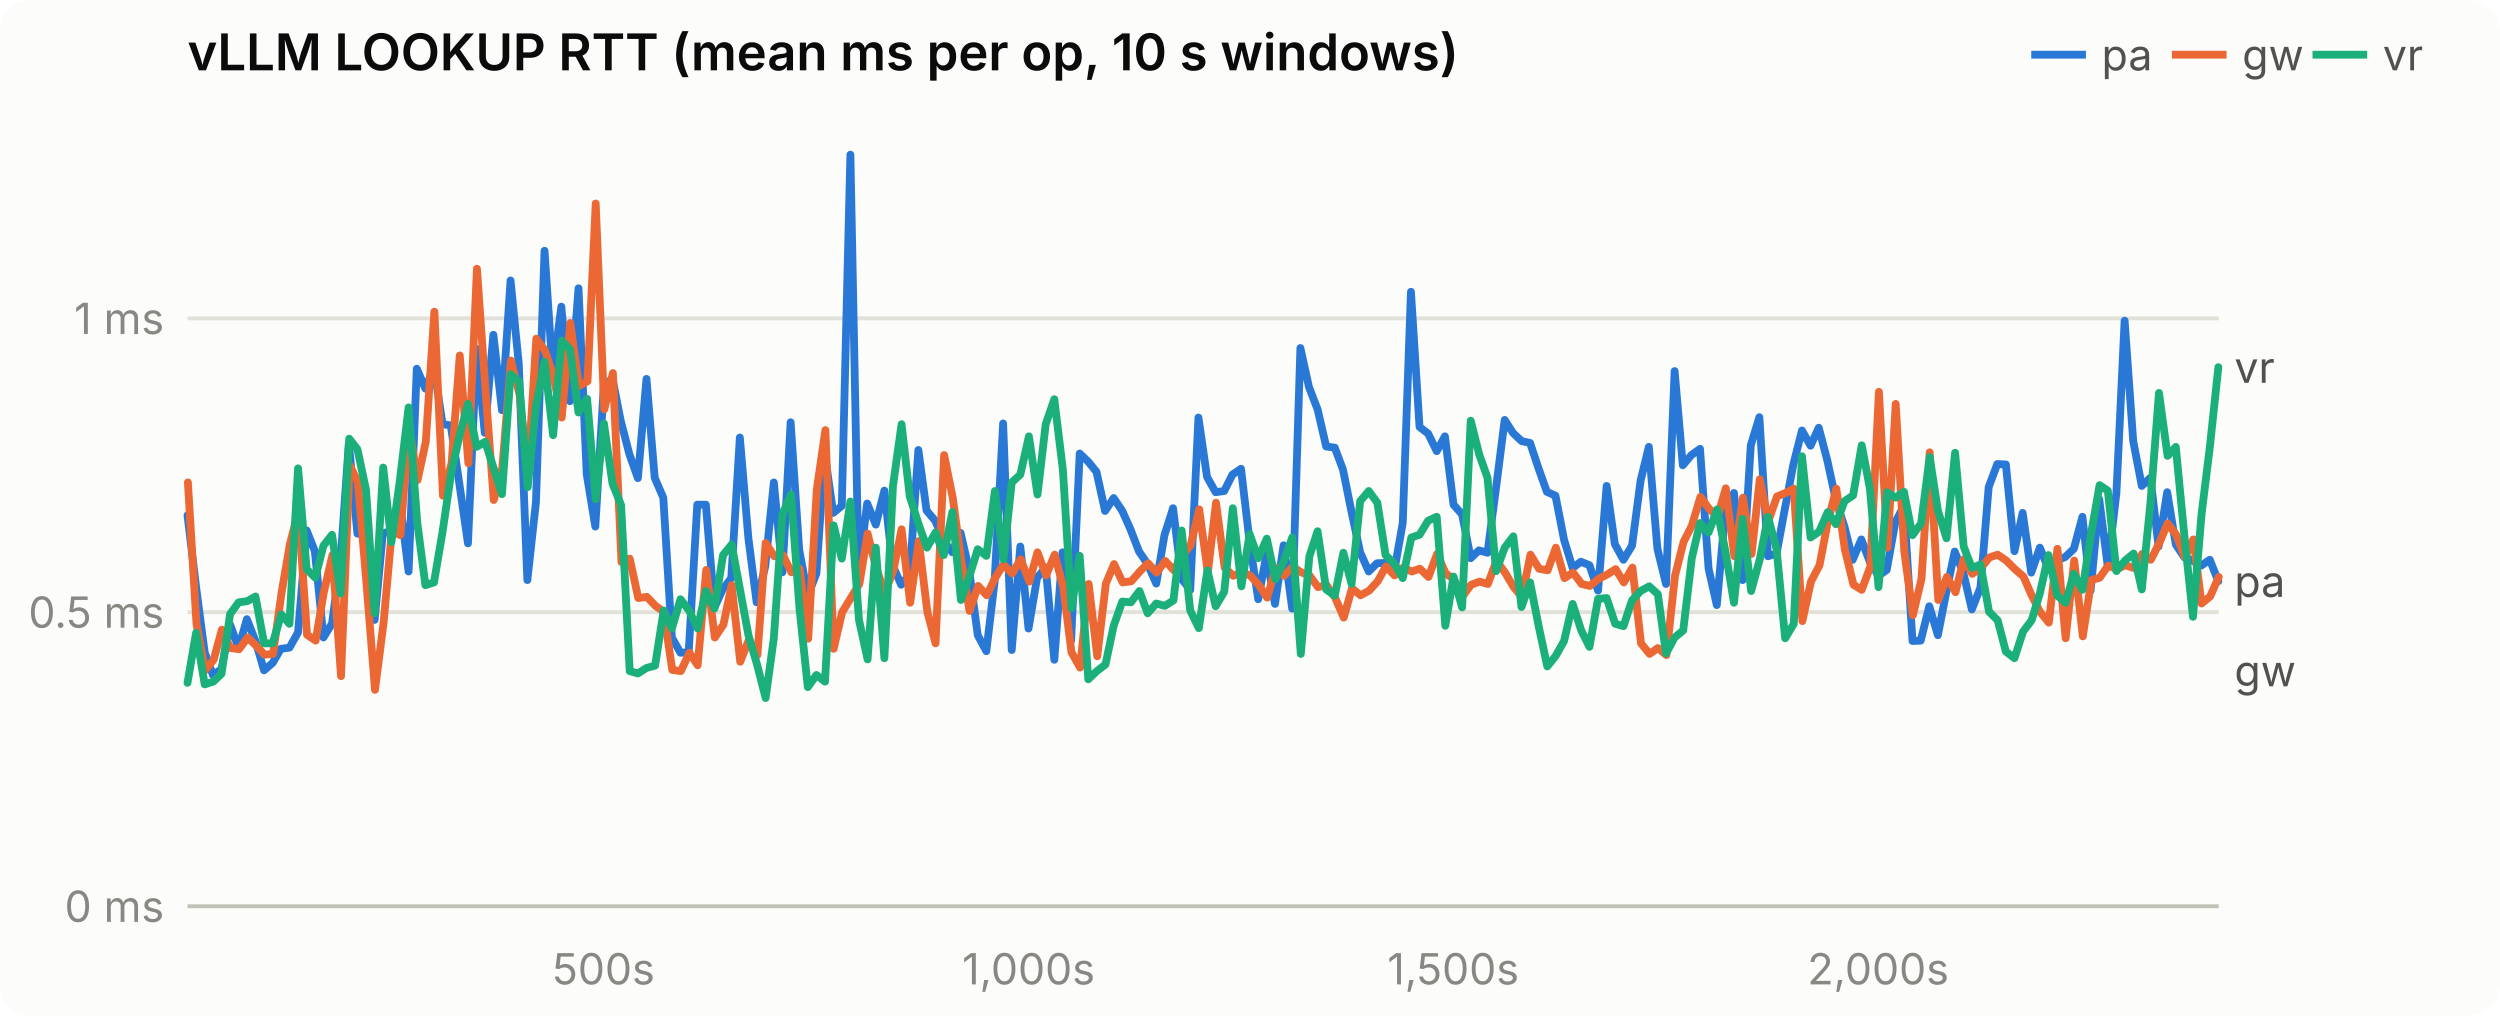
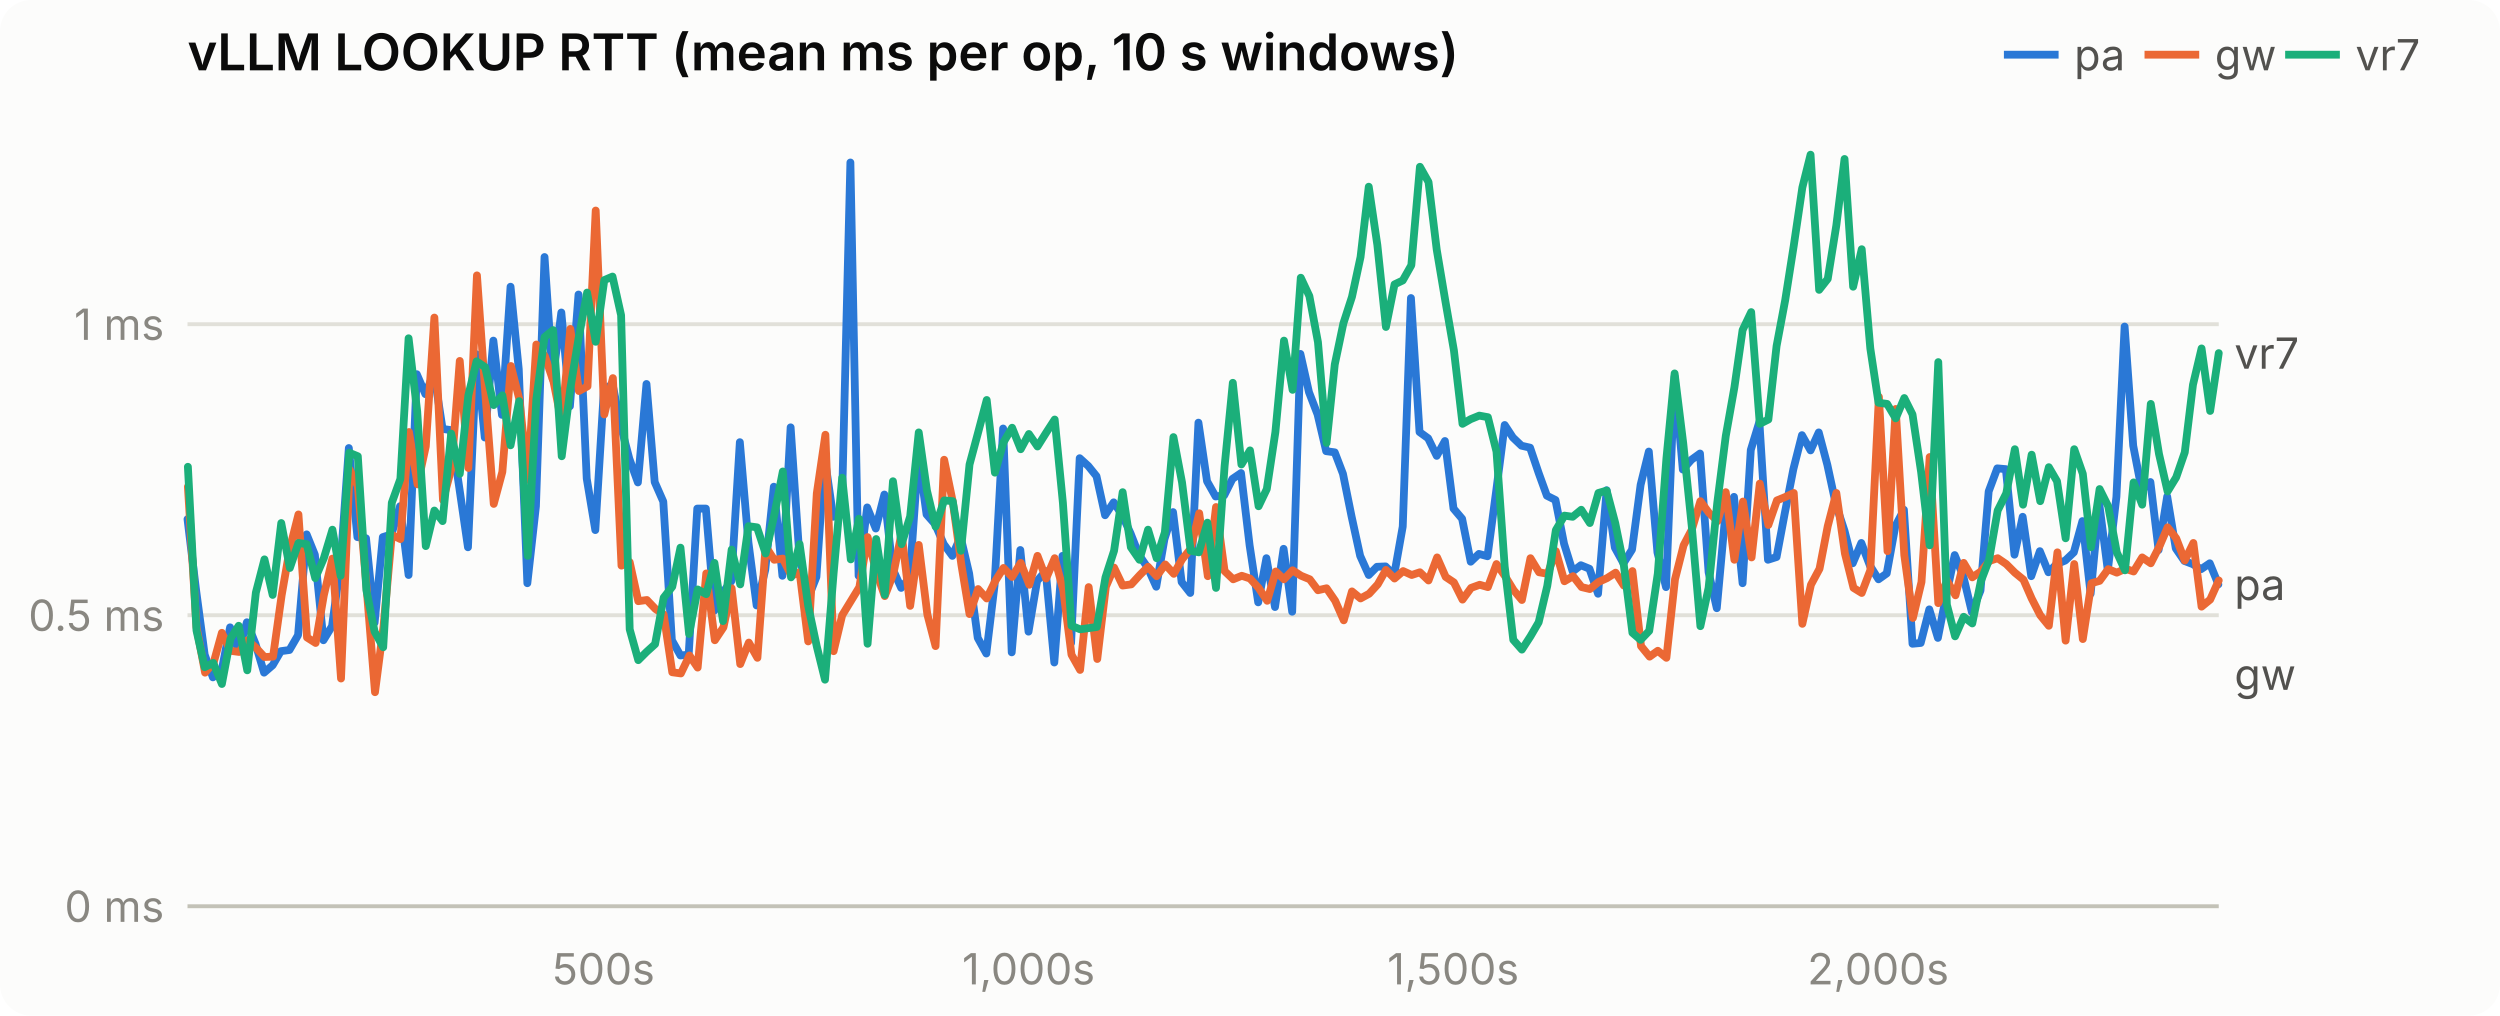
<svg xmlns="http://www.w3.org/2000/svg" viewBox="0 0 640 260" width="640" height="260" font-family="system-ui, -apple-system, Segoe UI, sans-serif" role="img" aria-label="vLLM LOOKUP RTT (mean ms per op, 10 s windows)">
  <rect width="640" height="260" rx="8" fill="#fcfcfb" />
  <text x="48" y="18" font-size="13" font-weight="600" fill="#0b0b0b">vLLM LOOKUP RTT (mean ms per op, 10 s windows)</text>
-   <line x1="592" x2="606" y1="14" y2="14" stroke="#1baf7a" stroke-width="2" />
-   <text x="610" y="18" font-size="11" fill="#52514e">vr</text>
-   <line x1="556" x2="570" y1="14" y2="14" stroke="#eb6834" stroke-width="2" />
-   <text x="574" y="18" font-size="11" fill="#52514e">gw</text>
-   <line x1="520" x2="534" y1="14" y2="14" stroke="#2a78d6" stroke-width="2" />
-   <text x="538" y="18" font-size="11" fill="#52514e">pa</text>
+   <line x1="585" x2="599" y1="14" y2="14" stroke="#1baf7a" stroke-width="2" />
+   <text x="603" y="18" font-size="11" fill="#52514e">vr7</text>
+   <line x1="549" x2="563" y1="14" y2="14" stroke="#eb6834" stroke-width="2" />
+   <text x="567" y="18" font-size="11" fill="#52514e">gw</text>
+   <line x1="513" x2="527" y1="14" y2="14" stroke="#2a78d6" stroke-width="2" />
+   <text x="531" y="18" font-size="11" fill="#52514e">pa</text>
  <line x1="48" x2="568" y1="232.0" y2="232.0" stroke="#c3c2b7" stroke-width="1" />
  <text x="42" y="236.0" text-anchor="end" font-size="11" fill="#898781">0 ms</text>
-   <line x1="48" x2="568" y1="156.7" y2="156.7" stroke="#e1e0d9" stroke-width="1" />
-   <text x="42" y="160.7" text-anchor="end" font-size="11" fill="#898781">0.5 ms</text>
-   <line x1="48" x2="568" y1="81.5" y2="81.5" stroke="#e1e0d9" stroke-width="1" />
-   <text x="42" y="85.5" text-anchor="end" font-size="11" fill="#898781">1 ms</text>
+   <line x1="48" x2="568" y1="157.5" y2="157.5" stroke="#e1e0d9" stroke-width="1" />
+   <text x="42" y="161.5" text-anchor="end" font-size="11" fill="#898781">0.5 ms</text>
+   <line x1="48" x2="568" y1="83.0" y2="83.0" stroke="#e1e0d9" stroke-width="1" />
+   <text x="42" y="87.0" text-anchor="end" font-size="11" fill="#898781">1 ms</text>
  <text x="154.5" y="252" text-anchor="middle" font-size="11" fill="#898781">500s</text>
  <text x="263.3" y="252" text-anchor="middle" font-size="11" fill="#898781">1,000s</text>
  <text x="372.0" y="252" text-anchor="middle" font-size="11" fill="#898781">1,500s</text>
  <text x="480.8" y="252" text-anchor="middle" font-size="11" fill="#898781">2,000s</text>
-   <path d="M48.0,131.9L50.2,150.3L52.4,167.0L54.5,172.8L56.7,171.3L58.9,159.9L61.1,165.9L63.2,158.5L65.4,164.1L67.6,171.6L69.8,169.7L71.9,166.1L74.1,165.8L76.3,161.9L78.5,135.8L80.6,141.1L82.8,163.2L85.0,159.6L87.2,143.2L89.3,113.5L91.5,136.6L93.7,136.9L95.9,158.7L98.0,136.6L100.2,135.8L102.4,128.6L104.6,146.3L106.7,94.4L108.9,99.5L111.1,94.0L113.3,108.6L115.4,108.9L117.6,123.9L119.8,139.1L122.0,89.3L124.1,110.8L126.3,85.7L128.5,105.0L130.7,71.8L132.8,93.1L135.0,148.5L137.2,128.6L139.4,64.2L141.5,95.6L143.7,78.5L145.9,102.7L148.1,73.8L150.2,121.4L152.4,134.8L154.6,98.5L156.8,97.0L158.9,107.7L161.1,116.2L163.3,122.4L165.5,97.0L167.6,122.3L169.8,127.4L172.0,163.2L174.2,167.1L176.3,167.0L178.5,129.2L180.7,129.2L182.9,155.5L185.0,150.9L187.2,148.0L189.4,112.0L191.6,137.9L193.7,154.2L195.9,145.0L198.1,123.5L200.3,146.5L202.4,108.1L204.6,140.8L206.8,152.5L209.0,146.8L211.1,115.9L213.3,131.3L215.5,129.5L217.7,39.6L219.8,146.5L222.0,128.9L224.2,134.3L226.4,125.6L228.5,144.7L230.7,149.7L232.9,146.9L235.1,115.2L237.2,130.7L239.4,133.3L241.6,138.4L243.8,141.4L245.9,136.4L248.1,145.9L250.3,162.6L252.5,166.7L254.6,149.1L256.8,108.4L259.0,166.4L261.2,139.9L263.3,160.9L265.5,147.9L267.7,145.3L269.9,168.9L272.0,141.4L274.2,164.0L276.4,116.1L278.6,118.2L280.7,120.8L282.9,130.8L285.1,127.5L287.3,130.8L289.4,135.5L291.6,141.2L293.8,144.4L296.0,149.4L298.1,137.0L300.3,130.1L302.5,148.2L304.7,151.0L306.8,106.9L309.0,122.1L311.2,126.0L313.4,125.7L315.5,121.5L317.7,120.0L319.9,138.7L322.1,153.4L324.2,142.0L326.4,154.6L328.6,139.6L330.8,155.8L332.9,89.1L335.1,99.1L337.3,104.8L339.5,114.3L341.7,114.6L343.8,120.2L346.0,131.1L348.2,141.4L350.4,146.3L352.5,144.2L354.7,144.1L356.9,146.3L359.1,133.9L361.2,74.7L363.4,109.3L365.6,111.0L367.8,115.5L369.9,111.7L372.1,129.2L374.3,131.7L376.5,142.9L378.6,140.9L380.8,141.5L383.0,124.8L385.2,107.5L387.3,110.8L389.5,112.9L391.7,113.4L393.9,120.0L396.0,125.9L398.2,126.9L400.4,138.2L402.6,145.4L404.7,143.8L406.9,144.7L409.1,151.2L411.3,124.4L413.4,139.3L415.6,143.3L417.8,139.7L420.0,123.0L422.1,114.4L424.3,140.5L426.5,149.5L428.7,95.0L430.8,119.1L433.0,116.5L435.2,114.9L437.4,145.6L439.5,154.9L441.7,130.5L443.9,126.2L446.1,148.5L448.2,114.0L450.4,106.8L452.6,142.4L454.8,141.7L456.9,130.4L459.1,118.9L461.3,110.2L463.5,114.1L465.6,109.5L467.8,117.9L470.0,128.1L472.2,134.9L474.3,143.3L476.5,138.1L478.7,143.9L480.9,147.4L483.0,145.9L485.2,133.7L487.4,129.5L489.6,164.1L491.7,164.0L493.9,155.2L496.1,162.6L498.3,151.3L500.4,141.2L502.6,146.6L504.8,156.0L507.0,150.4L509.1,124.7L511.3,118.8L513.5,118.9L515.7,141.1L517.8,131.3L520.0,146.6L522.2,140.2L524.4,145.6L526.5,143.5L528.7,142.6L530.9,140.5L533.1,132.3L535.2,151.2L537.4,127.8L539.6,145.1L541.8,126.2L543.9,82.1L546.1,112.9L548.3,124.4L550.5,122.3L552.6,139.9L554.8,126.0L557.0,139.4L559.2,142.7L561.3,143.5L563.5,144.8L565.7,143.3L567.9,148.8" fill="none" stroke="#2a78d6" stroke-width="2" stroke-linejoin="round" stroke-linecap="round" />
-   <text x="572" y="152.8" font-size="11" fill="#52514e">pa</text>
-   <path d="M48.1,123.5L50.3,159.7L52.5,171.6L54.7,168.9L56.8,161.2L59.0,165.9L61.2,166.2L63.4,163.2L65.5,165.2L67.7,167.6L69.9,167.4L72.1,151.6L74.2,139.4L76.4,130.7L78.6,162.5L80.8,164.0L82.9,151.6L85.1,142.1L87.3,173.1L89.5,119.1L91.6,123.3L93.8,149.1L96.0,176.6L98.2,159.4L100.3,136.0L102.5,137.0L104.7,109.3L106.9,122.9L109.0,113.1L111.2,79.8L113.4,126.9L115.6,118.6L117.7,91.0L119.9,118.6L122.1,68.8L124.3,100.1L126.4,128.0L128.6,119.7L130.8,92.3L133.0,101.0L135.1,121.7L137.3,86.7L139.5,89.7L141.7,96.4L143.8,106.9L146.0,82.7L148.2,98.8L150.4,97.6L152.5,52.1L154.7,104.8L156.9,95.5L159.1,143.9L161.2,143.0L163.4,153.1L165.6,152.8L167.8,155.1L169.9,156.6L172.1,171.5L174.3,171.8L176.5,167.1L178.6,170.3L180.8,145.9L183.0,163.2L185.2,159.9L187.3,149.8L189.5,169.4L191.7,163.8L193.9,167.7L196.0,139.0L198.2,142.4L200.4,142.1L202.6,146.5L204.7,145.6L206.9,163.5L209.1,125.3L211.3,110.1L213.4,166.1L215.6,156.7L217.8,153.1L220.0,149.5L222.1,136.6L224.3,145.4L226.5,151.8L228.7,146.0L230.8,135.5L233.0,154.3L235.2,138.5L237.4,156.6L239.5,164.7L241.7,116.5L243.9,127.4L246.1,143.6L248.2,156.4L250.4,150.0L252.6,152.4L254.8,147.9L256.9,144.5L259.1,146.8L261.3,143.2L263.5,148.9L265.6,141.4L267.8,147.3L270.0,142.0L272.2,150.3L274.3,167.0L276.5,170.9L278.7,149.5L280.9,168.0L283.1,149.4L285.2,144.4L287.4,149.1L289.6,148.8L291.8,146.3L293.9,144.2L296.1,146.6L298.3,143.6L300.5,146.0L302.6,142.3L304.8,139.6L307.0,130.4L309.2,146.6L311.3,128.7L313.5,145.3L315.7,147.4L317.9,146.5L320.0,147.3L322.2,149.7L324.4,153.0L326.6,145.4L328.7,147.4L330.9,145.1L333.1,146.5L335.3,147.4L337.4,150.3L339.6,149.8L341.8,153.0L344.0,158.1L346.1,150.6L348.3,152.4L350.5,151.2L352.7,148.8L354.8,145.0L357.0,147.3L359.2,145.3L361.4,146.3L363.5,145.6L365.7,147.7L367.9,141.8L370.1,146.8L372.2,148.3L374.4,152.7L376.6,149.7L378.8,148.9L380.9,149.5L383.1,143.5L385.3,146.6L387.5,150.3L389.6,152.8L391.8,142.0L394.0,145.6L396.2,146.0L398.3,140.2L400.5,148.0L402.7,146.6L404.9,149.5L407.0,150.0L409.2,148.2L411.4,147.1L413.6,145.7L415.7,149.1L417.9,145.3L420.1,164.7L422.3,167.4L424.4,165.9L426.6,167.7L428.8,147.4L431.0,138.7L433.1,134.6L435.3,127.2L437.5,130.2L439.7,132.3L441.8,125.0L444.0,142.4L446.2,127.4L448.4,141.8L450.5,122.7L452.7,133.4L454.9,127.1L457.1,126.2L459.2,125.1L461.4,159.0L463.6,148.9L465.8,144.7L467.9,133.7L470.1,125.1L472.3,140.8L474.5,149.7L476.6,151.0L478.8,145.1L481.0,100.3L483.2,140.2L485.3,103.4L487.5,141.2L489.7,157.5L491.9,148.2L494.0,115.8L496.2,153.6L498.4,147.7L500.6,151.6L502.7,143.2L504.9,146.9L507.1,145.4L509.3,142.7L511.4,142.0L513.6,143.5L515.8,145.7L518.0,147.6L520.1,152.4L522.3,156.7L524.5,159.4L526.7,140.5L528.8,163.4L531.0,143.5L533.2,162.9L535.4,148.5L537.5,147.9L539.7,144.8L541.9,145.7L544.1,144.7L546.2,145.4L548.4,141.8L550.6,143.3L552.8,139.0L554.9,134.0L557.1,136.9L559.3,142.6L561.5,138.1L563.6,154.5L565.8,152.7L568.0,147.7" fill="none" stroke="#eb6834" stroke-width="2" stroke-linejoin="round" stroke-linecap="round" />
-   <text x="572" y="175.7" font-size="11" fill="#52514e">gw</text>
-   <path d="M48.0,174.8L50.2,162.0L52.4,175.2L54.6,174.5L56.7,172.5L58.9,157.2L61.1,154.2L63.3,153.9L65.4,152.7L67.6,164.7L69.8,164.7L72.0,157.3L74.1,159.7L76.3,119.9L78.5,145.7L80.7,147.9L82.8,139.7L85.0,136.9L87.2,151.9L89.4,112.3L91.5,115.0L93.7,125.4L95.9,157.0L98.1,119.7L100.2,138.8L102.4,122.7L104.6,104.3L106.8,133.6L108.9,149.8L111.1,149.1L113.3,136.1L115.5,121.1L117.6,111.7L119.8,103.4L122.0,114.4L124.2,113.1L126.4,119.9L128.5,126.5L130.7,95.8L132.9,97.7L135.1,124.7L137.2,104.0L139.4,92.6L141.6,111.4L143.8,87.2L145.9,89.4L148.1,105.6L150.3,102.1L152.5,127.8L154.6,108.4L156.8,123.8L159.0,129.3L161.2,171.8L163.3,172.4L165.5,171.0L167.7,170.4L169.9,156.3L172.0,160.9L174.2,153.4L176.4,156.3L178.6,160.9L180.7,151.3L182.9,155.8L185.1,142.1L187.3,139.4L189.4,150.7L191.6,162.6L193.8,170.1L196.0,178.7L198.1,163.4L200.3,131.6L202.5,126.6L204.7,156.1L206.8,175.9L209.0,172.8L211.2,174.5L213.4,134.5L215.5,143.0L217.7,128.4L219.9,158.7L222.1,168.8L224.2,140.2L226.4,168.5L228.6,124.4L230.8,108.6L232.9,127.1L235.1,134.0L237.3,140.2L239.5,136.3L241.6,142.1L243.8,131.1L246.0,153.6L248.2,147.4L250.3,140.6L252.5,142.3L254.7,125.7L256.9,143.2L259.0,123.5L261.2,121.5L263.4,111.7L265.6,126.6L267.7,108.6L269.9,102.2L272.1,120.3L274.3,155.7L276.4,142.3L278.6,173.9L280.8,171.8L283.0,170.1L285.1,160.2L287.3,154.0L289.5,154.2L291.7,151.3L293.8,157.0L296.0,154.5L298.2,155.1L300.4,153.7L302.5,135.8L304.7,156.3L306.9,160.8L309.1,146.0L311.2,155.2L313.4,151.5L315.6,130.1L317.8,150.1L319.9,136.7L322.1,142.9L324.3,137.9L326.5,148.3L328.6,143.8L330.8,137.6L333.0,167.4L335.2,142.4L337.3,136.0L339.5,150.9L341.7,152.5L343.9,141.5L346.0,149.5L348.2,128.3L350.4,125.7L352.6,128.7L354.7,142.1L356.9,144.2L359.1,148.0L361.3,137.6L363.4,136.9L365.6,133.3L367.8,132.3L370.0,160.2L372.1,147.6L374.3,155.5L376.5,107.7L378.7,116.4L380.8,122.3L383.0,146.2L385.2,140.2L387.4,137.3L389.5,155.4L391.7,149.1L393.9,160.3L396.1,170.6L398.2,168.0L400.4,164.1L402.6,154.6L404.8,161.4L406.9,165.6L409.1,153.3L411.3,153.1L413.5,159.7L415.6,160.3L417.8,153.7L420.0,151.3L422.2,150.1L424.4,152.1L426.5,167.3L428.7,163.2L430.9,161.4L433.1,142.9L435.2,133.9L437.4,136.3L439.6,130.4L441.8,141.7L443.9,154.3L446.1,132.8L448.3,151.3L450.5,143.2L452.6,132.3L454.8,140.6L457.0,163.4L459.2,159.7L461.3,116.8L463.5,137.6L465.7,136.1L467.9,131.1L470.0,134.2L472.2,128.3L474.4,126.8L476.6,114.0L478.7,125.1L480.9,150.3L483.1,126.0L485.3,127.4L487.4,125.9L489.6,137.0L491.8,134.0L494.0,117.0L496.1,130.7L498.3,137.8L500.5,115.9L502.7,139.9L504.8,145.4L507.0,144.5L509.2,156.6L511.4,158.8L513.5,166.8L515.7,168.5L517.9,161.7L520.1,158.8L522.2,151.9L524.4,142.1L526.6,152.4L528.8,154.3L530.9,146.9L533.1,151.0L535.3,136.7L537.5,124.2L539.6,125.6L541.8,146.2L544.0,143.5L546.2,141.7L548.3,150.9L550.5,128.9L552.7,100.6L554.9,116.7L557.0,114.4L559.2,137.2L561.4,157.9L563.6,131.6L565.7,114.6L567.9,94.0" fill="none" stroke="#1baf7a" stroke-width="2" stroke-linejoin="round" stroke-linecap="round" />
-   <text x="572" y="98.0" font-size="11" fill="#52514e">vr</text>
+   <path d="M48.0,132.9L50.2,151.1L52.4,167.6L54.5,173.4L56.7,171.9L58.9,160.6L61.1,166.6L63.2,159.3L65.4,164.8L67.6,172.2L69.8,170.3L71.9,166.7L74.1,166.4L76.3,162.6L78.5,136.8L80.6,142.0L82.8,163.9L85.0,160.3L87.2,144.1L89.3,114.7L91.5,137.5L93.7,137.8L95.9,159.4L98.0,137.5L100.2,136.8L102.4,129.6L104.6,147.2L106.7,95.8L108.9,100.9L111.1,95.4L113.3,109.8L115.4,110.1L117.6,125.0L119.8,140.1L122.0,90.7L124.1,112.0L126.3,87.2L128.5,106.2L130.7,73.4L132.8,94.5L135.0,149.3L137.2,129.6L139.4,65.8L141.5,97.0L143.7,80.0L145.9,104.0L148.1,75.4L150.2,122.5L152.4,135.7L154.6,99.8L156.8,98.3L158.9,108.9L161.1,117.4L163.3,123.5L165.5,98.3L167.6,123.4L169.8,128.4L172.0,163.9L174.2,167.8L176.3,167.6L178.5,130.2L180.7,130.2L182.9,156.3L185.0,151.7L187.2,148.8L189.4,113.2L191.6,138.9L193.7,155.0L195.9,145.9L198.1,124.6L200.3,147.4L202.4,109.4L204.6,141.7L206.8,153.3L209.0,147.7L211.1,117.1L213.3,132.3L215.5,130.5L217.7,41.6L219.8,147.4L222.0,129.9L224.2,135.3L226.4,126.6L228.5,145.6L230.7,150.5L232.9,147.8L235.1,116.4L237.2,131.7L239.4,134.2L241.6,139.3L243.8,142.3L245.9,137.4L248.1,146.8L250.3,163.3L252.5,167.3L254.6,149.9L256.8,109.7L259.0,167.0L261.2,140.8L263.3,161.7L265.5,148.7L267.7,146.2L269.9,169.6L272.0,142.3L274.2,164.6L276.4,117.3L278.6,119.3L280.7,121.9L282.9,131.9L285.1,128.6L287.3,131.9L289.4,136.5L291.6,142.1L293.8,145.3L296.0,150.2L298.1,138.0L300.3,131.1L302.5,149.0L304.7,151.8L306.8,108.2L309.0,123.2L311.2,127.1L313.4,126.8L315.5,122.6L317.7,121.1L319.9,139.6L322.1,154.2L324.2,142.9L326.4,155.4L328.6,140.5L330.8,156.6L332.9,90.6L335.1,100.4L337.3,106.1L339.5,115.5L341.7,115.8L343.8,121.3L346.0,132.2L348.2,142.3L350.4,147.2L352.5,145.1L354.7,145.0L356.9,147.2L359.1,134.8L361.2,76.3L363.4,110.6L365.6,112.2L367.8,116.7L369.9,112.9L372.1,130.2L374.3,132.8L376.5,143.8L378.6,141.8L380.8,142.4L383.0,125.9L385.2,108.8L387.3,112.0L389.5,114.1L391.7,114.6L393.9,121.1L396.0,126.9L398.2,128.0L400.4,139.2L402.6,146.3L404.7,144.7L406.9,145.6L409.1,152.0L411.3,125.5L413.4,140.2L415.6,144.2L417.8,140.7L420.0,124.1L422.1,115.6L424.3,141.4L426.5,150.3L428.7,96.4L430.8,120.2L433.0,117.7L435.2,116.1L437.4,146.5L439.5,155.7L441.7,131.6L443.9,127.2L446.1,149.3L448.2,115.2L450.4,108.0L452.6,143.3L454.8,142.6L456.9,131.4L459.1,120.1L461.3,111.4L463.5,115.3L465.6,110.7L467.8,119.0L470.0,129.2L472.2,135.9L474.3,144.2L476.5,139.0L478.7,144.8L480.9,148.3L483.0,146.8L485.2,134.7L487.4,130.5L489.6,164.8L491.7,164.6L493.9,156.0L496.1,163.3L498.3,152.1L500.4,142.1L502.6,147.5L504.8,156.7L507.0,151.2L509.1,125.8L511.3,119.9L513.5,120.1L515.7,142.0L517.8,132.3L520.0,147.5L522.2,141.1L524.4,146.5L526.5,144.4L528.7,143.5L530.9,141.4L533.1,133.4L535.2,152.0L537.4,128.9L539.6,146.0L541.8,127.2L543.9,83.6L546.1,114.1L548.3,125.5L550.5,123.4L552.6,140.8L554.8,127.1L557.0,140.4L559.2,143.6L561.3,144.4L563.5,145.7L565.7,144.2L567.9,149.6" fill="none" stroke="#2a78d6" stroke-width="2" stroke-linejoin="round" stroke-linecap="round" />
+   <text x="572" y="153.6" font-size="11" fill="#52514e">pa</text>
+   <path d="M48.1,124.6L50.3,160.5L52.5,172.2L54.7,169.6L56.8,162.0L59.0,166.6L61.2,166.9L63.4,163.9L65.5,165.8L67.7,168.2L69.9,168.1L72.1,152.4L74.2,140.4L76.4,131.7L78.6,163.2L80.8,164.6L82.9,152.4L85.1,143.0L87.3,173.7L89.5,120.2L91.6,124.4L93.8,149.9L96.0,177.2L98.2,160.2L100.3,136.9L102.5,138.0L104.7,110.6L106.9,124.0L109.0,114.3L111.2,81.3L113.4,128.0L115.6,119.8L117.7,92.4L119.9,119.8L122.1,70.5L124.3,101.5L126.4,129.0L128.6,120.8L130.8,93.7L133.0,102.4L135.1,122.8L137.3,88.2L139.5,91.2L141.7,97.7L143.8,108.2L146.0,84.2L148.2,100.1L150.4,98.9L152.5,53.9L154.7,106.1L156.9,96.8L159.1,144.8L161.2,143.9L163.4,153.9L165.6,153.6L167.8,155.9L169.9,157.3L172.1,172.1L174.3,172.4L176.5,167.8L178.6,170.9L180.8,146.8L183.0,163.9L185.2,160.6L187.3,150.6L189.5,170.0L191.7,164.5L193.9,168.4L196.0,139.9L198.2,143.3L200.4,143.0L202.6,147.4L204.7,146.5L206.9,164.2L209.1,126.3L211.3,111.3L213.4,166.7L215.6,157.5L217.8,153.9L220.0,150.3L222.1,137.5L224.3,146.3L226.5,152.6L228.7,146.9L230.8,136.5L233.0,155.1L235.2,139.5L237.4,157.3L239.5,165.4L241.7,117.7L243.9,128.4L246.1,144.5L248.2,157.2L250.4,150.8L252.6,153.2L254.8,148.7L256.9,145.4L259.1,147.7L261.3,144.1L263.5,149.7L265.6,142.3L267.8,148.1L270.0,142.9L272.2,151.1L274.3,167.6L276.5,171.5L278.7,150.3L280.9,168.7L283.1,150.2L285.2,145.3L287.4,149.9L289.6,149.6L291.8,147.2L293.9,145.1L296.1,147.5L298.3,144.5L300.5,146.9L302.6,143.2L304.8,140.5L307.0,131.4L309.2,147.5L311.3,129.8L313.5,146.2L315.7,148.3L317.9,147.4L320.0,148.1L322.2,150.5L324.4,153.8L326.6,146.3L328.7,148.3L330.9,146.0L333.1,147.4L335.3,148.3L337.4,151.1L339.6,150.6L341.8,153.8L344.0,158.8L346.1,151.4L348.3,153.2L350.5,152.0L352.7,149.6L354.8,145.9L357.0,148.1L359.2,146.2L361.4,147.2L363.5,146.5L365.7,148.6L367.9,142.7L370.1,147.7L372.2,149.1L374.4,153.5L376.6,150.5L378.8,149.7L380.9,150.3L383.1,144.4L385.3,147.5L387.5,151.1L389.6,153.6L391.8,142.9L394.0,146.5L396.2,146.9L398.3,141.1L400.5,148.8L402.7,147.5L404.9,150.3L407.0,150.8L409.2,149.0L411.4,148.0L413.6,146.6L415.7,149.9L417.9,146.2L420.1,165.4L422.3,168.1L424.4,166.6L426.6,168.4L428.8,148.3L431.0,139.6L433.1,135.6L435.3,128.3L437.5,131.3L439.7,133.4L441.8,126.0L444.0,143.3L446.2,128.4L448.4,142.7L450.5,123.8L452.7,134.4L454.9,128.1L457.1,127.2L459.2,126.2L461.4,159.7L463.6,149.7L465.8,145.6L467.9,134.7L470.1,126.2L472.3,141.7L474.5,150.5L476.6,151.8L478.8,146.0L481.0,101.6L483.2,141.1L485.3,104.7L487.5,142.1L489.7,158.2L491.9,149.0L494.0,117.0L496.2,154.4L498.4,148.6L500.6,152.4L502.7,144.1L504.9,147.8L507.1,146.3L509.3,143.6L511.4,142.9L513.6,144.4L515.8,146.6L518.0,148.4L520.1,153.2L522.3,157.5L524.5,160.2L526.7,141.4L528.8,164.0L531.0,144.4L533.2,163.6L535.4,149.3L537.5,148.7L539.7,145.7L541.9,146.6L544.1,145.6L546.2,146.3L548.4,142.7L550.6,144.2L552.8,139.9L554.9,135.0L557.1,137.8L559.3,143.5L561.5,139.0L563.6,155.3L565.8,153.5L568.0,148.6" fill="none" stroke="#eb6834" stroke-width="2" stroke-linejoin="round" stroke-linecap="round" />
+   <text x="572" y="176.6" font-size="11" fill="#52514e">gw</text>
+   <path d="M48.1,119.5L50.3,161.4L52.4,170.8L54.6,169.7L56.8,175.1L59.0,163.5L61.1,160.2L63.3,171.6L65.5,151.7L67.7,143.2L69.8,152.3L72.0,133.9L74.2,145.4L76.4,139.0L78.5,139.3L80.7,148.0L82.9,142.9L85.1,135.6L87.2,147.4L89.4,115.9L91.6,116.8L93.8,151.1L95.9,161.7L98.1,165.7L100.3,128.7L102.5,122.6L104.6,86.6L106.8,105.3L109.0,139.8L111.2,130.7L113.3,133.4L115.5,111.0L117.7,121.3L119.9,101.2L122.0,92.5L124.2,94.0L126.4,103.7L128.6,101.2L130.7,114.0L132.9,102.7L135.1,142.3L137.3,102.2L139.4,86.3L141.6,84.5L143.8,116.8L146.0,99.5L148.1,86.7L150.3,74.9L152.5,87.5L154.7,71.7L156.8,70.8L159.0,80.7L161.2,161.1L163.4,169.0L165.5,166.9L167.7,164.9L169.9,153.0L172.1,150.2L174.2,140.2L176.4,162.3L178.6,150.9L180.8,152.1L182.9,144.1L185.1,159.0L187.3,140.7L189.5,149.6L191.6,134.7L193.8,135.0L196.0,141.7L198.2,131.9L200.4,120.7L202.5,147.8L204.7,139.3L206.9,155.1L209.1,165.5L211.2,174.0L213.4,146.8L215.6,122.3L217.8,143.2L219.9,132.8L222.1,164.8L224.3,138.0L226.5,152.3L228.6,123.2L230.8,139.3L233.0,132.2L235.2,110.7L237.3,125.6L239.5,134.8L241.7,128.1L243.9,128.3L246.0,141.0L248.2,118.9L250.4,110.7L252.6,102.4L254.7,121.0L256.9,113.2L259.1,109.5L261.3,115.0L263.4,111.1L265.6,114.3L267.8,110.8L270.0,107.4L272.1,128.7L274.3,160.2L276.5,161.1L278.7,160.8L280.8,160.5L283.0,147.8L285.2,141.0L287.4,126.0L289.5,140.1L291.7,143.3L293.9,135.6L296.1,142.9L298.2,136.3L300.4,111.9L302.6,123.5L304.8,141.0L306.9,141.4L309.1,133.8L311.3,150.5L313.5,119.3L315.6,98.0L317.8,118.9L320.0,115.3L322.2,129.6L324.3,125.2L326.5,110.6L328.7,87.2L330.9,99.8L333.0,71.1L335.2,75.8L337.4,87.6L339.6,113.4L341.7,93.3L343.9,82.8L346.1,76.0L348.3,65.8L350.4,47.8L352.6,62.7L354.8,83.7L357.0,72.8L359.1,71.8L361.3,67.9L363.5,42.7L365.7,46.6L367.8,63.9L370.0,77.0L372.2,89.7L374.4,108.5L376.5,107.3L378.7,106.4L380.9,106.8L383.1,115.6L385.2,145.0L387.4,163.8L389.6,166.3L391.8,162.9L393.9,159.3L396.1,150.0L398.3,135.7L400.5,132.0L402.6,132.3L404.8,130.5L407.0,133.9L409.2,126.2L411.3,125.6L413.5,133.9L415.7,144.7L417.9,162.0L420.0,163.8L422.2,161.5L424.4,146.8L426.6,117.4L428.7,95.6L430.9,113.4L433.1,134.8L435.3,160.3L437.4,150.5L439.6,128.9L441.8,111.6L444.0,99.2L446.1,84.5L448.3,79.9L450.5,108.5L452.7,107.4L454.8,88.6L457.0,76.9L459.2,62.9L461.4,48.0L463.5,39.6L465.7,74.2L467.9,71.4L470.1,57.7L472.2,40.7L474.4,73.4L476.6,63.8L478.8,89.2L480.9,103.1L483.1,103.4L485.3,107.1L487.5,101.9L489.6,106.1L491.8,120.8L494.0,139.6L496.2,92.7L498.4,154.8L500.5,162.9L502.7,157.9L504.9,159.6L507.1,148.8L509.2,143.3L511.4,130.7L513.6,126.3L515.8,115.0L517.9,129.2L520.1,116.4L522.3,128.3L524.5,119.6L526.6,123.2L528.8,137.8L531.0,115.0L533.2,121.3L535.3,140.1L537.5,125.2L539.7,129.6L541.9,141.4L544.0,146.0L546.2,123.5L548.4,129.2L550.6,103.4L552.7,116.2L554.9,125.8L557.1,122.2L559.3,115.8L561.4,98.5L563.6,89.2L565.8,105.2L568.0,90.4" fill="none" stroke="#1baf7a" stroke-width="2" stroke-linejoin="round" stroke-linecap="round" />
+   <text x="572" y="94.4" font-size="11" fill="#52514e">vr7</text>
</svg>
